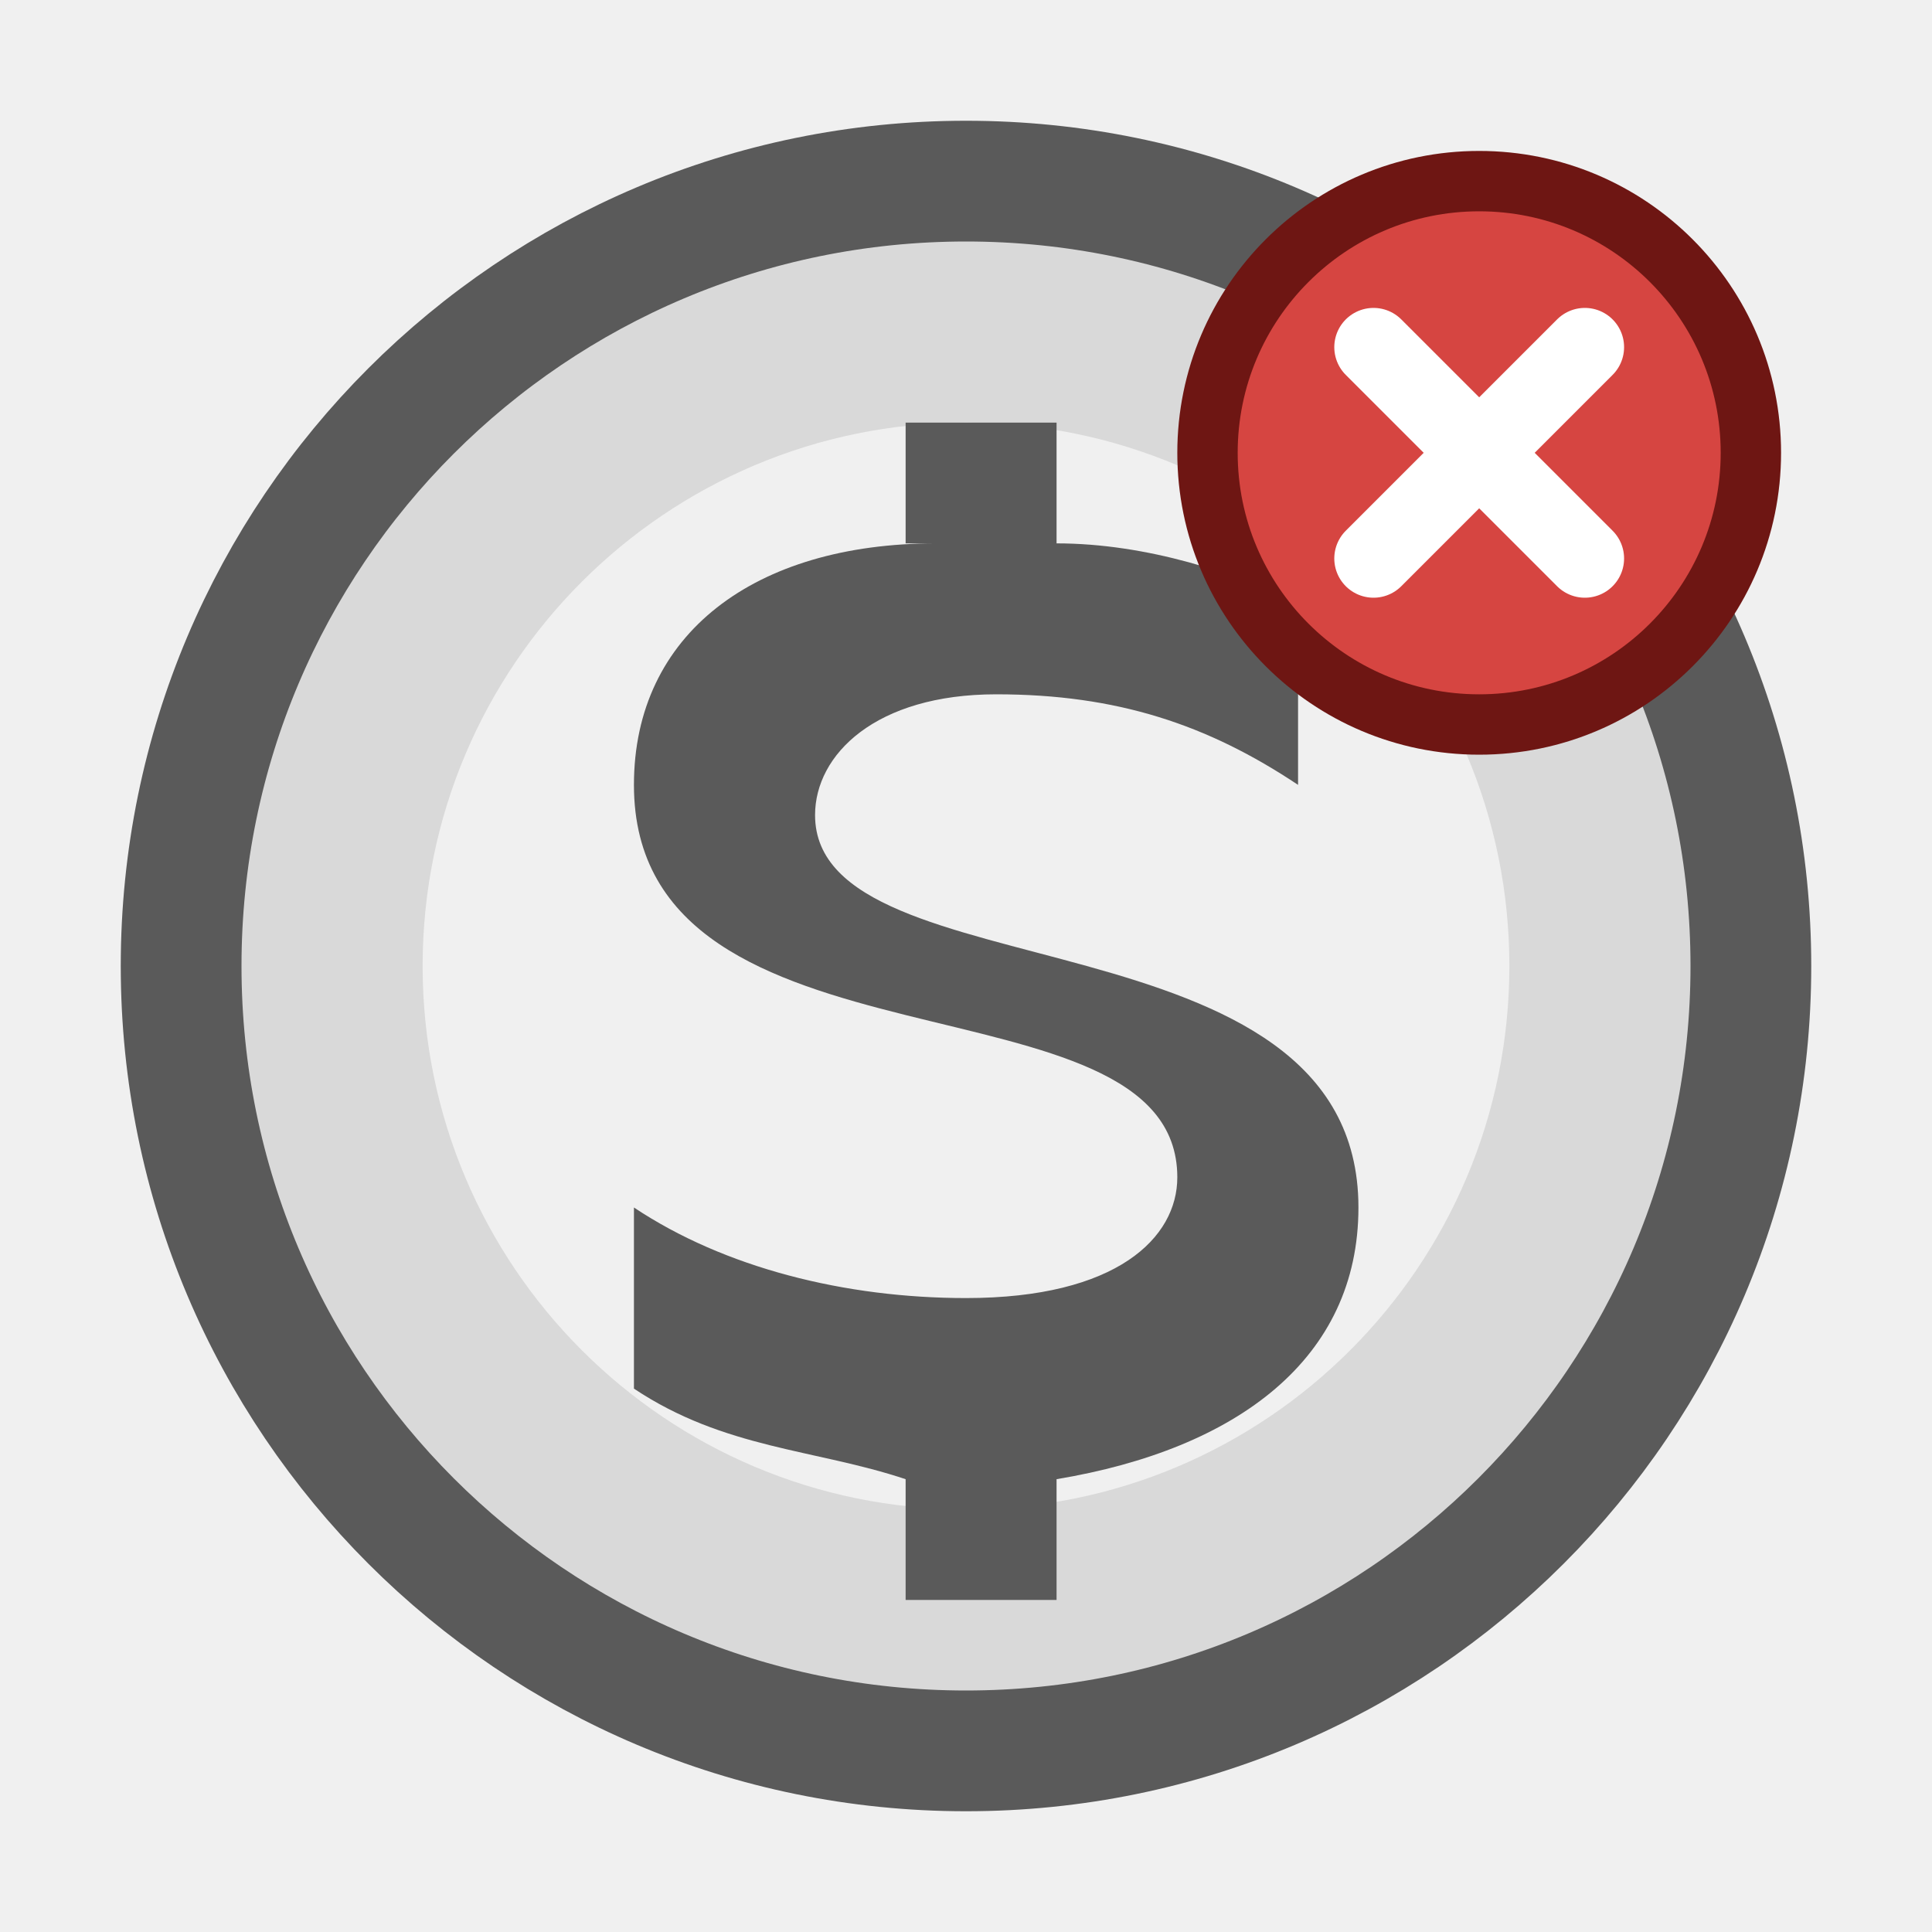
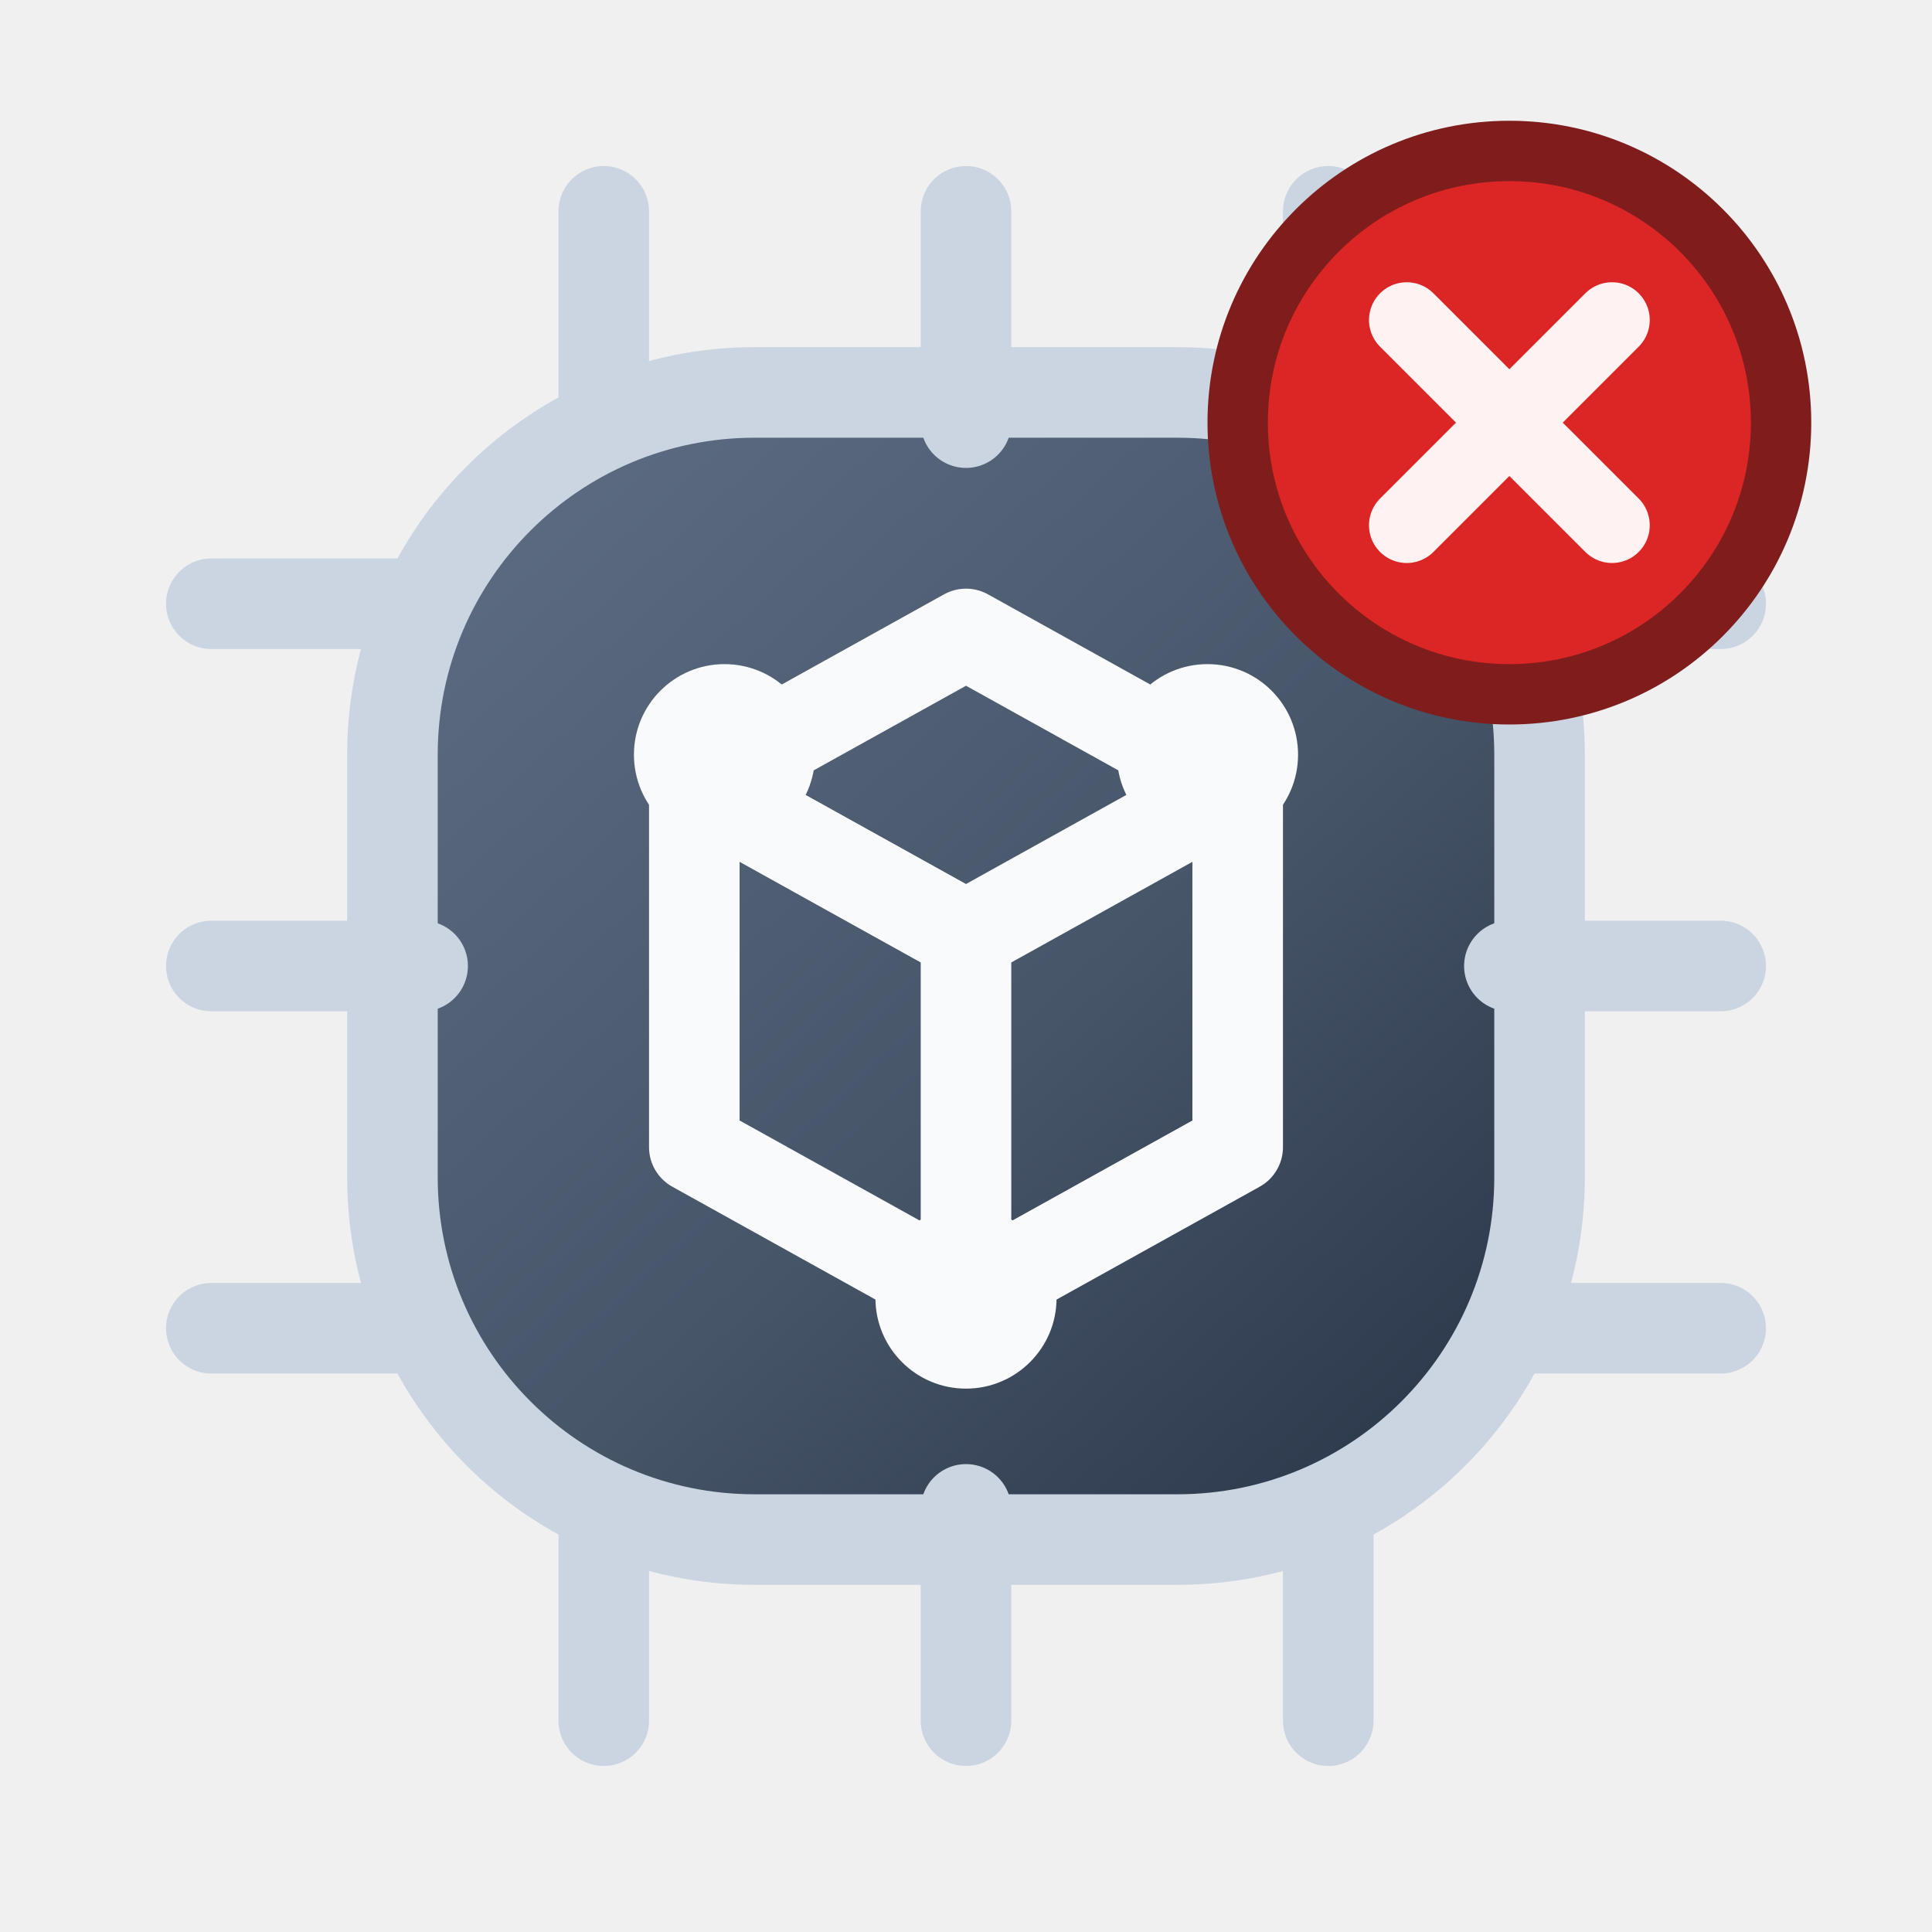
<svg xmlns="http://www.w3.org/2000/svg" width="64" height="64" viewBox="0 0 64 64">
-   <circle cx="32" cy="32" r="26" fill="#d9d9d9" stroke="#5a5a5a" stroke-width="4" />
-   <circle cx="32" cy="32" r="18" fill="#f1f1f1" opacity="0.95" />
-   <path d="M31 18c-6 0-10 3-10 8 0 10 18 6 18 13 0 2-2 4-7 4-4 0-8-1-11-3v6c3 2 6 2 9 3v4h5v-4c6-1 10-4 10-9 0-10-18-7-18-13 0-2 2-4 6-4 4 0 7 1 10 3v-6c-2-1-5-2-8-2v-4h-5v4Z" fill="#5a5a5a" />
-   <circle cx="49" cy="15" r="9" fill="#d64541" stroke="#6e1613" stroke-width="2" />
-   <path d="M45.5 11.5l7 7m0-7l-7 7" stroke="#fff" stroke-width="2.6" stroke-linecap="round" />
+   <defs>
+     <linearGradient id="chip" x1="10" y1="8" x2="54" y2="56" gradientUnits="userSpaceOnUse">
+       <stop stop-color="#64748B" />
+       <stop offset="0.55" stop-color="#475569" />
+       <stop offset="1" stop-color="#1E293B" />
+     </linearGradient>
+   </defs>
+   <rect x="13" y="13" width="38" height="38" rx="12" fill="url(#chip)" stroke="#CBD5E1" stroke-width="3" />
+   <g stroke="#CBD5E1" stroke-width="3" stroke-linecap="round">
+     <path d="M20 7v7M32 7v7M44 7v7M20 50v7M32 50v7M44 50v7M7 20h7M7 32h7M7 44h7M50 20h7M50 32h7M50 44h7" />
+   </g>
+   <g fill="none" stroke="#F8FAFC" stroke-width="3" stroke-linecap="round" stroke-linejoin="round">
+     <path d="M23 38V26l9-5 9 5v12l-9 5-9-5Z" />
+     <path d="M23 26l9 5 9-5M32 31v12" />
+   </g>
+   <circle cx="24" cy="25" r="3" fill="#F8FAFC" />
+   <circle cx="40" cy="25" r="3" fill="#F8FAFC" />
+   <circle cx="32" cy="43" r="3" fill="#F8FAFC" />
+   <circle cx="50" cy="14" r="9" fill="#DC2626" stroke="#7F1D1D" stroke-width="2" />
+   <path d="M46.6 10.6l6.8 6.8m0-6.8l-6.8 6.8" stroke="#FEF2F2" stroke-width="2.5" stroke-linecap="round" />
</svg>
